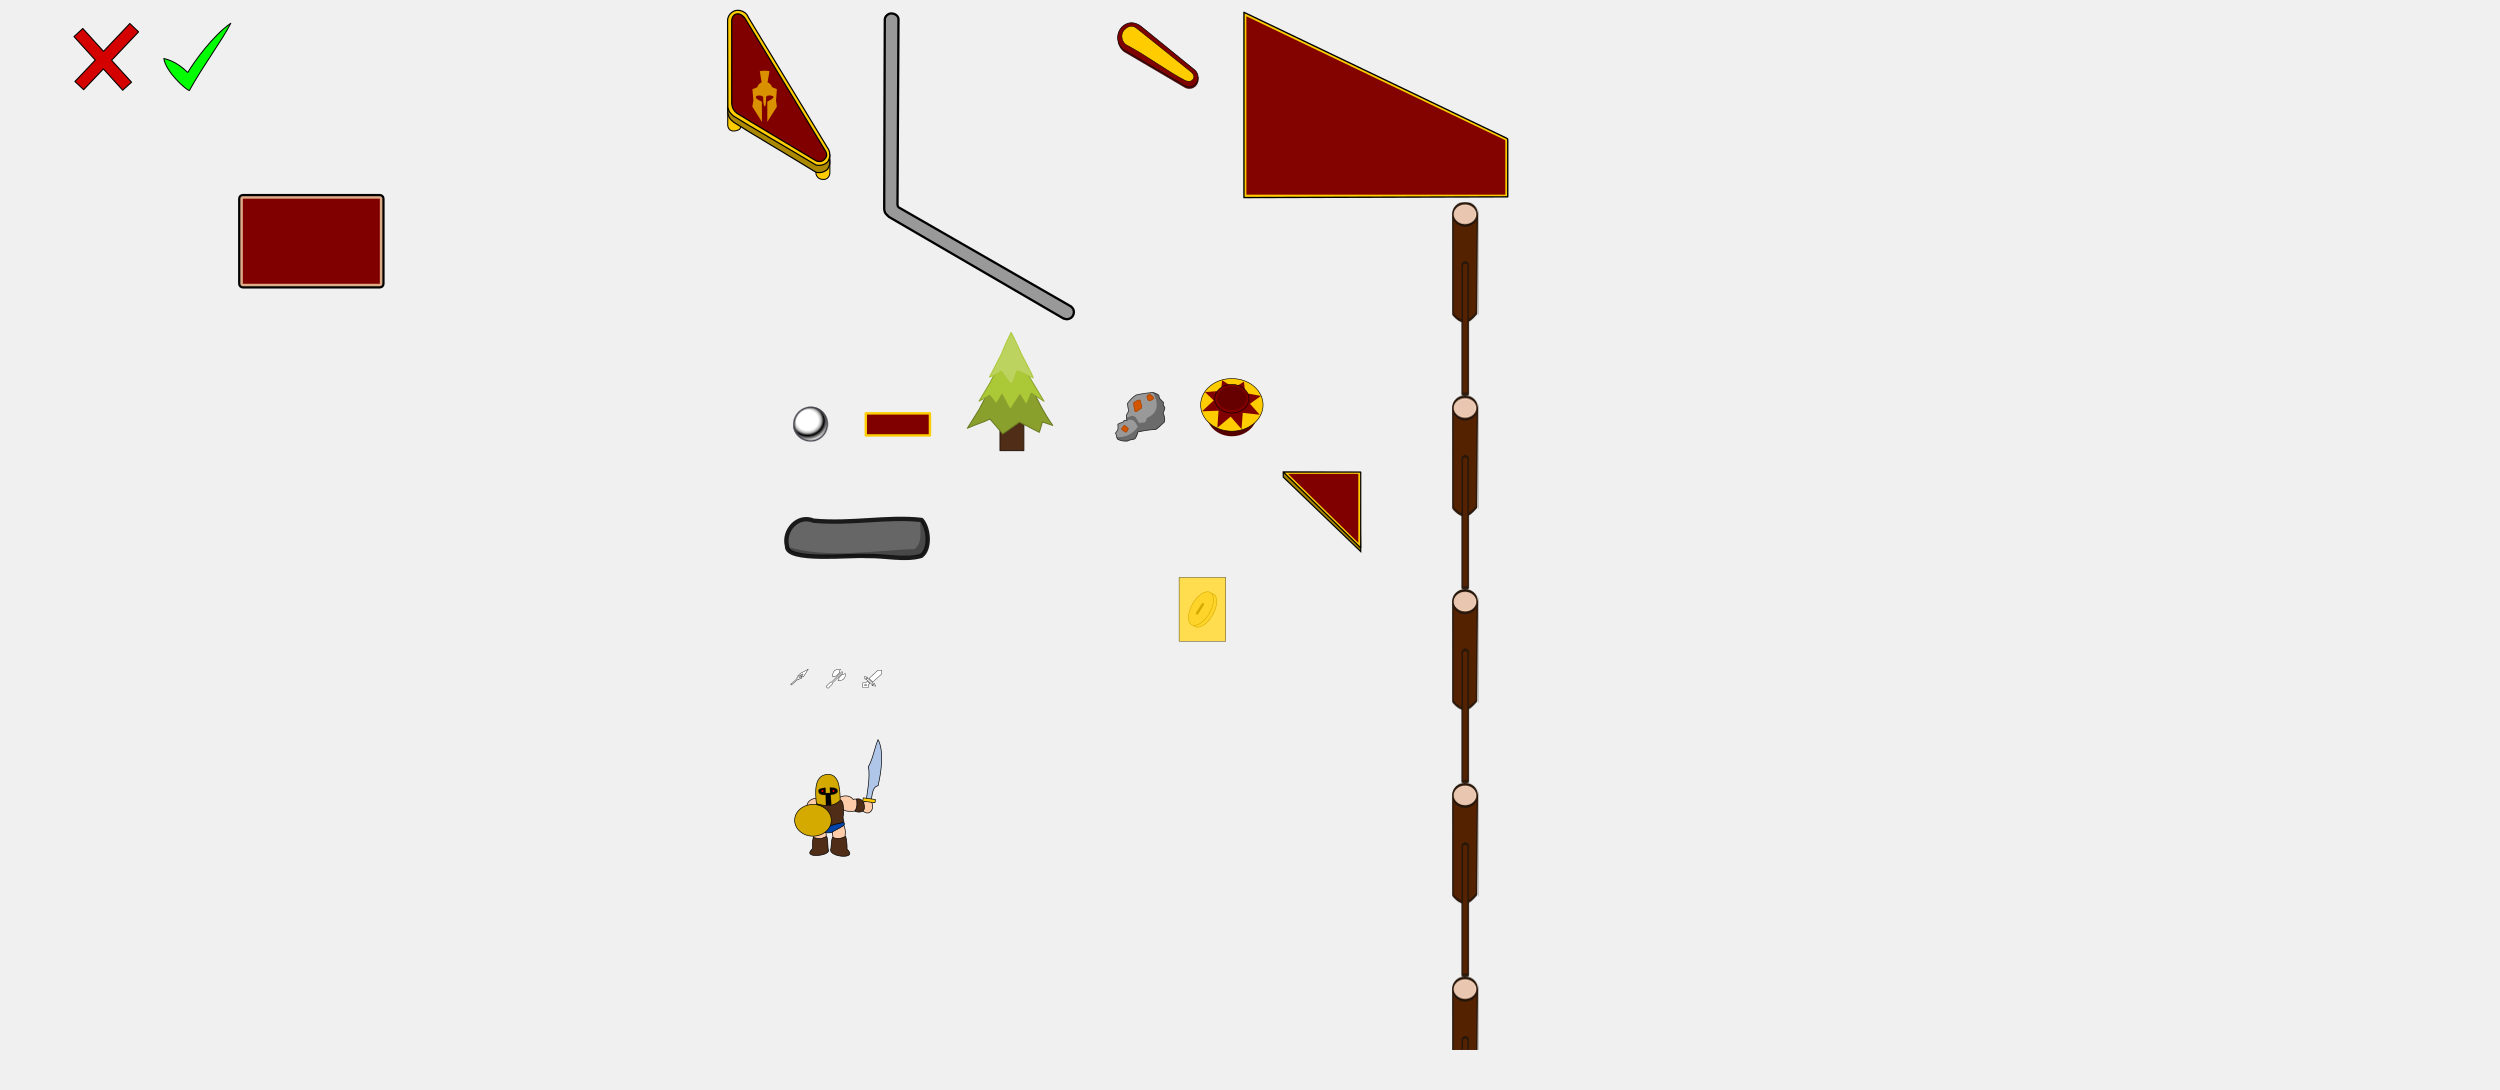
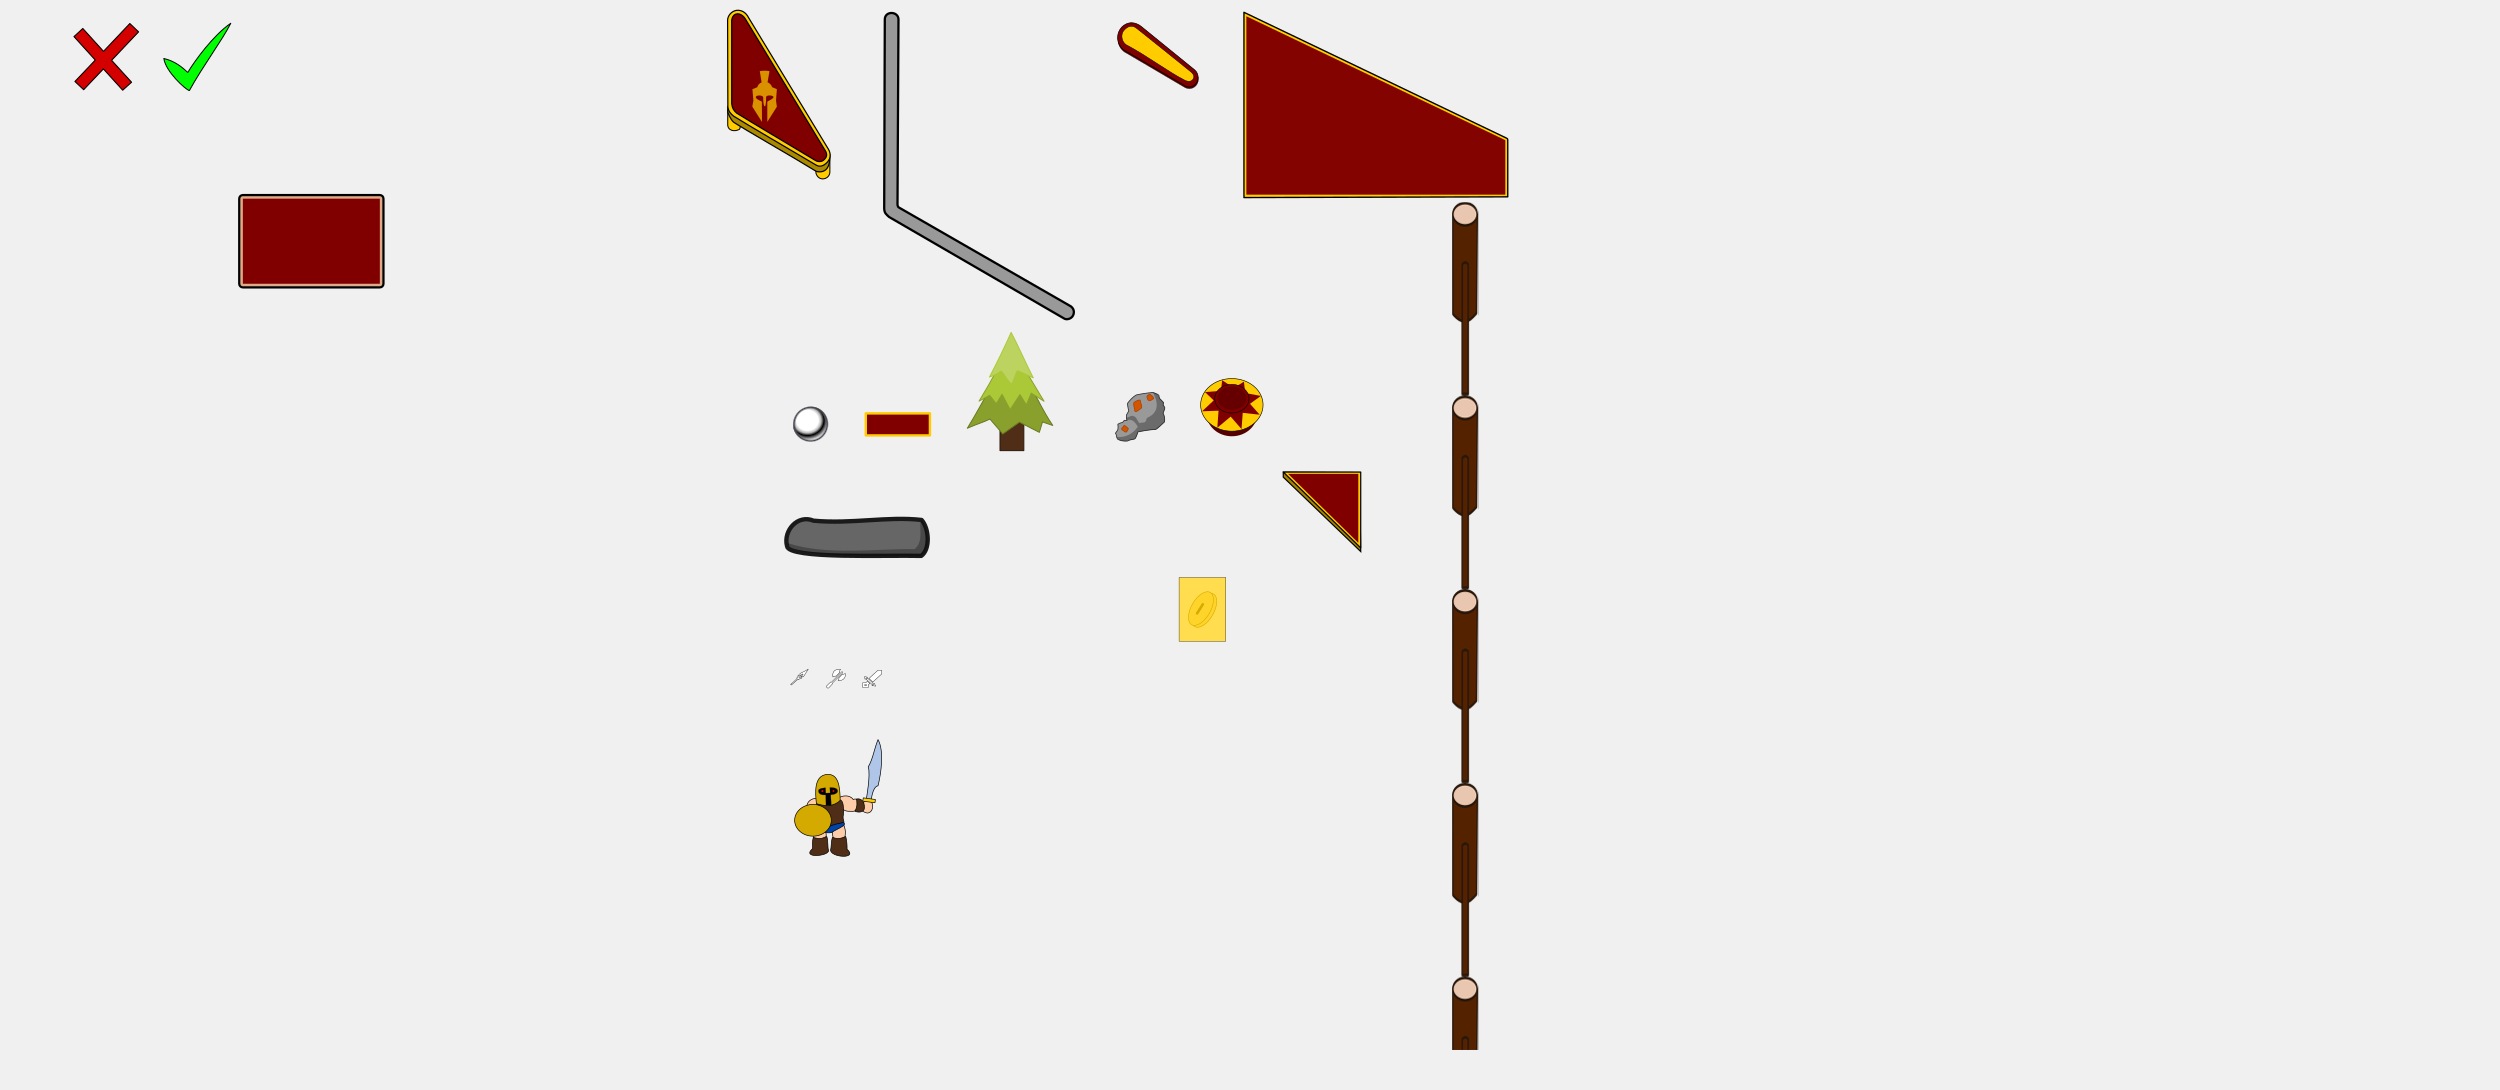
<svg xmlns="http://www.w3.org/2000/svg" xmlns:xlink="http://www.w3.org/1999/xlink" id="svg" width="2066" height="900" version="1.1" viewBox="0 0 2066 900">
  <defs>
    <pattern id="pattern2065" patternTransform="matrix(1,0,0,1.165,1092,166.7)" xlink:href="#pattern1097" />
    <radialGradient id="radialGradient6087-1" cx="285.3" cy="93.49" r="78.39" gradientTransform="matrix(.2322 0 0 .2135 601 327.4)" gradientUnits="userSpaceOnUse">
      <stop stop-color="#fff" offset="0" />
      <stop stop-color="#fff" offset=".495" />
      <stop stop-color="#bababa" offset=".624" />
      <stop offset=".751" />
      <stop stop-color="#fff" offset="1" />
    </radialGradient>
    <radialGradient id="radialGradient6065-2" cx="117.7" cy="103.6" r="78.39" gradientTransform="matrix(-.2505 0 0 -.2538 699.4 376.8)" gradientUnits="userSpaceOnUse">
      <stop stop-color="#fff" stop-opacity="0" offset="0" />
      <stop stop-color="#6c6c6c" stop-opacity="0" offset=".619" />
      <stop stop-color="#43434f" offset=".699" />
      <stop stop-color="#fff" stop-opacity="0" offset=".82" />
      <stop stop-color="#5d5d5d" offset="1" />
    </radialGradient>
    <pattern id="pattern1097" width="21.6" height="137.4" patternTransform="translate(1286,292.1)" patternUnits="userSpaceOnUse">
      <g transform="matrix(2.624,0,0,3.789,-2.755,-4.547)" stroke="#28170b">
        <path d="m1.32 3.44v18.8c1.28.91 2.57 1.42 3.97 1.36 1.26-.1 1.98-.52 3.48-1.52l.261-18.5z" fill="#520" stroke-dashoffset="2.69" stroke-linejoin="round" stroke-width=".5" />
        <ellipse cx="5.14" cy="3.55" rx="3.84" ry="2.1" fill="#e9c6af" fill-rule="evenodd" stop-color="#000000" stroke-width=".5" style="font-variation-settings:normal" />
        <path d="m6.13 12.9v24.3h-1.87v-24.3c.08-.1.811-.35.941-.36.129 0 .711.16.93.36z" fill="#520" stroke-dashoffset="2.69" stroke-linejoin="round" stroke-width=".5" />
      </g>
    </pattern>
  </defs>
  <g id="$layer1">
    <g id="$bend">
-       <path d="m879 263.3-144.3-84c-2.2-2.2-3.9-2.9-4-7.2l.5-156.1c0-2.5 3-5.1 5.6-4.9 2.8.1 5.8 2 5.7 5l-.8 151.2c0 1.2-.3 3.3 1.2 4.2l142.1 81.7c3.3 2.5 2.8 6.3 1.2 8.4s-5.1 2.9-7 1.5" fill="#999" stroke="#000" stroke-dashoffset="2.69" stroke-linecap="round" stroke-linejoin="round" stroke-width="1.89" />
+       <path d="m734.7 179.3c-2.2-2.2-3.9-2.9-4-7.2l.5-156.1c.1-7.257 11.3-6.818 11.3.1l-.8 151.2c0 1.2-.3 3.3 1.2 4.2l142.1 81.7c3.3 2.5 2.8 6.3 1.2 8.4s-5.1 2.9-7 1.5z" fill="#999" stroke="#000" stroke-dashoffset="2.69" stroke-linecap="round" stroke-linejoin="round" stroke-width="1.89" />
    </g>
    <g id="g_kicker">
      <g stroke="#000" stroke-dashoffset="2.694">
-         <path d="m601.4 102.4v-14.5l9.4 3.1 1.3 11.6c-.2 1.4.2 3.8-1.1 4.3-.5.3-2.3 1.6-5.6 1.3-3.2-.4-4.2-3.5-4-5.8z" fill="#fc0" stroke-linecap="square" stroke-width=".847" />
-         <path d="m685.8 142.3v-14.4l-11.2 2.8-.3 12.4c0 1.5.8 2.8 1.9 3.8 1.3 1.4 4.5 1.6 5.6 1.3 2.8-.7 4.2-3.5 4-5.9z" fill="#fc0" stroke-linecap="square" stroke-width=".847" />
-         <path d="m674.4 142.4c1.7.3 5.8.9 9.4-2.5.7-.7 2.3-4.2 1.9-6.4 0-1.6-.3-3.1-1.1-4.5l-66.1-111.4c-.6-1.4-.9-2.4-3-4.2-1.8-1.4-4.9-2.2-7.1-1.8-4 .7-7.4 4.7-7.1 9l.2 72.3c.4 4.1 2.1 5.9 4.8 8.1 10.2 6.7 48.3 29.2 68.1 41.4z" fill="#a80" stroke-width="1.012" />
-         <path id="$kicker.fx" d="m674.4 136.4c1.7.3 5.8.9 9.4-2.5.7-.6 2.3-4 1.9-6.2 0-1.6-.3-3.1-1.1-4.4l-66.1-108.9c-.6-1.2-.9-2.3-3-4-1.8-1.4-4.9-2.2-7.1-1.8-4 .7-7.4 4.7-7.1 8.8l.2 70.7c.4 3.8 2.1 5.7 4.8 7.9 10.2 6.5 48.3 28.5 68.1 40.4z" fill="#fc0" />
+         <path d="m601.4 102.4v-14.5c12.5 2.28 11.4 17.1 9.6 19-4.1 2.3-10 1.1-9.6-4.5z" fill="#fc0" stroke-linecap="square" stroke-width=".847" />
+         <path d="m685.8 142.3v-14.4c-14.1 3.2-11.2 1.2-11.5 15.2 2.3 7.6 11.3 5.1 11.5-.8z" fill="#fc0" stroke-linecap="square" stroke-width=".847" />
+         <path d="m674.7 141.7c8.1 1.8 11.7-4.3 10.8-13.3-89.2-66.57-84-35.5-84-35.5s2.1 5.9 4.8 8.1c10.2 6.7 48.6 28.5 68.4 40.7z" fill="#a80" stroke-width="1.012" />
+         <path id="$kicker.fx" d="m674.4 136.4c3.1 1.9 6.4.8 9.4-2.5s2.7-7.4.8-10.6l-66.1-108.9c-1.8-3.73-5.6-6.509-10.1-5.8-4 .7-7.4 4.7-7.1 8.8l.2 70.7c.4 3.8 2.1 5.7 4.8 7.9 10.2 6.5 48.2 28.6 68.1 40.4z" fill="#fc0" />
        <path id="$kicker.fx-8" d="m674.1 132.8c1.3.8 4.6 1.3 6.6-.5 1.9-1.8 2.6-3 2.4-4.9-.3-1.8-1-2.7-1.7-3.9 0 0-64.2-105.8-64.7-106.6s-1.2-2.39-3.1-3.94c-1.7-1.27-3.5-1.92-5.4-1.32-2.1.65-3.8 3.14-3.5 6.88v67.29c.4 3.47 1.7 5.73 4.2 7.74 9.3 5.92 47.1 28.3 65.2 39.2z" fill="#800000" />
      </g>
      <path id="$helmet.fx" d="m635.9 58.8-1.6 9.2c.7.3 3 1.4 3.7 4l4 1.7-.7 9.4.7 5.1-7.9 12.5v-16.7c1.5-.89 5.2-2.44 5.1-3.9-.1-1.4-6.1-1.9-6.1.2-.1.7.2 7.4-1.1 7.6-1.2-.23-1.3-5.28-1.3-7.42 0-1.89-5.8-2.15-6.1-.38-.2 1.63 3.2 2.98 5 3.9l.1 16.8-8-12.7.9-4.9-.8-9.5 4-1.6c.4-1.5 1.7-3.4 3.6-4l-1.5-9.3c2.9-.49 5.2-.46 8 0z" fill="#fc0" opacity=".709" />
    </g>
    <g id="g_flipper" fill-rule="evenodd" stroke="#000">
-       <path d="m924 34.4c.6 4.3 3.3 7.9 7 9.6l47.8 28.1c1.3.8 2.7 1.2 4.1 1.2 4.1 0 7.5-3.5 7.5-7.8 0-.7-.1-1.5-.3-2.2v.7c0 4.3-3.4 7.8-7.5 7.8-1.4 0-2.8-.5-4-1.3l-47.9-28.1c-3.3-1.5-5.7-4.4-6.7-8z" fill="#530000" stop-color="#000000" stroke-width=".176" style="font-variation-settings:normal" />
+       <path d="m924 34.4c.6 4.3 3.3 7.9 7 9.6l47.8 28.1c1.3.8 2.7 1.2 4.1 1.2 4.1 0 7.5-3.5 7.5-7.8 0-.7-.1-1.5-.3-2.2-17-10.72-45.8-22.79-66.1-28.9z" fill="#530000" stop-color="#000000" stroke-width=".176" style="font-variation-settings:normal" />
      <path d="m935.3 18.8c-6.4 0-11.7 5.6-11.7 12.3 0 4.9 2.8 9.4 7.1 11.3l47.9 28.1c1.2.8 2.6 1.3 4 1.3 4.1 0 7.5-3.5 7.5-7.8 0-2.4-1-4.6-2.7-6.1-14.8-12.03-29.6-24.07-44.4-36.1-2.1-1.72-5.2-2.94-7.7-3z" fill="#800000" stop-color="#000000" stroke-width=".588" style="font-variation-settings:normal" />
      <path d="m928.9 25c-2.7 2.87-2.5 8.85 1.6 11.9 17.8 9.38 33.7 21.79 49.2 29.74 3.8 1.34 5.4 0 6.2-1.15.8-1.12 1.6-3.22-1.7-6.09-14.7-11.95-29.7-23.83-44.5-35.7-4.3-3.83-8.2-1.56-10.8 1.3z" fill="#fc0" stop-color="#000000" stroke-width=".412" style="font-variation-settings:normal" />
    </g>
    <g stroke-width=".056">
      <circle cx="669.9" cy="350.6" r="14.54" fill="url(#radialGradient6087-1)" stroke="#b0b0b0" />
      <circle cx="669.9" cy="350.6" r="14.54" fill="url(#radialGradient6065-2)" stroke="#000" />
    </g>
    <g stroke="#fc0" stroke-width="2">
      <path id="$plunger" d="m715.5 341.6h53v18.2h-53z" fill="#800000" stop-color="#000000" stroke="#fc0" stroke-linecap="round" stroke-linejoin="round" stroke-width="2" />
    </g>
    <g id="g_tree" stroke-dashoffset="2.69" stroke-linecap="round" stroke-linejoin="round">
      <path d="m826.4 346.3h19.7v26.1h-19.7z" fill="#502d16" stroke="#28170b" stroke-width=".815" />
-       <path d="m816.4 324.2-7 13.7-10 16c8.1-3.6 12.6-4.6 18.7-7.6l10.6 12.3 13.8-9.7 16.4 8.4 2.6-8.6 8.5 2.9c-7.4-10.5-13.6-22.8-19.3-34.9z" fill="#89a02c" stroke="#677821" stroke-width=".815" />
-       <path d="m844.1 300.5-19.9 3.8-6 11.9-9.1 15.3 8.7-4.8 5.5 6.9 4.8-7.7 6.7 12.6 8.1-12.4 5.3 8.5 4-9.7 10.6 6.7z" fill="#abc837" stroke="#89a02c" stroke-width=".816" />
-       <path d="m817.7 311.6c2.8-1 6.8-2.8 9.5-4.9 3.1 2.7 4.8 7.6 8.6 10.5 1.6 0 4-11 5.2-10.7 4 1.4 8.5 3.9 12.9 5.8-1.6-4.7-8.3-16.6-9.6-19.4-3.2-6.7-5.1-11.5-8.7-18.2-2 3.9-5.7 11.6-7.9 17.6z" fill="#bcd35f" stroke="#abc837" stroke-width=".815" />
+       <path d="m816.4 324.2s-10.9 20-17 29.7c8.1-3.6 12.6-4.6 18.7-7.6l10.6 12.3 13.8-9.7 16.4 8.4 2.6-8.6 8.5 2.9c-7.4-10.5-19.3-34.9-19.3-34.9z" fill="#89a02c" stroke="#677821" stroke-width=".815" />
+       <path d="m844.1 300.5-19.9 3.8c-4.3 9.5-9.8 18.3-15.1 27.2l8.7-4.8 5.5 6.9 4.8-7.7 6.7 12.6 8.1-12.4 5.3 8.5 4-9.7 10.6 6.7z" fill="#abc837" stroke="#89a02c" stroke-width=".816" />
+       <path d="m817.7 311.6c2.8-1 6.8-2.8 9.5-4.9 3.1 2.7 4.8 7.6 8.6 10.5 1.6 0 4-11 5.2-10.7 4 1.4 8.5 3.9 12.9 5.8-6.3-12.3-12.7-27.2-18.3-37.6-5.7 12.8-11.3 24.2-17.9 36.9z" fill="#bcd35f" stroke="#abc837" stroke-width=".815" />
    </g>
    <g id="g_iron">
      <path d="m931.3 347.4c-.4-1.3-.5-3.3-.4-4.4.7-1.3 1.9-3.4 1.9-3.4s-1.2-4.7-1-6.3c2-2.7 4.5-5.4 7.2-6.9 5.3-1.3 13.8-2.1 13.8-2.1s4.2 1.5 4.7 2.2c.7.9-.1 1.2.9 2.9 1.2 1.2 3.2 3.3 3.2 3.3l-.4 1.9s1.3 1.8 1.4 2.4c-.1 1.8-.9 2.7-1.4 4.5 1.3 2.5 1.5 4.4 1.1 7.2-2.5 2.3-5.5 5.3-7.2 6.2-5.1 0-14.7 2-14.7 2s-1.1 3.7-2.2 5.4c-.3.5-1.7.8-2.2.9-1.6.1-3 .6-4.4 1.3-2.6.2-5.7-.2-7.9-1.5-.6-.8-.8-1.5-.9-1.9-.1-2-1-3.1-1-3.1s1.7-2.1 2-3.1c.4-1.4 0-4.3 0-4.3s2.2-1.4 3.8-1.4c.8-.9 1.6-1.9 1.6-1.9s.9.4 2.1.1z" fill="#999" stroke="#333" stroke-dashoffset="2.69" stroke-linecap="round" stroke-linejoin="round" stroke-width=".7" />
      <path d="m927.7 353.4c.3-.2.8-1.6 1.4-1.8 1.3.5 2.6 1.9 3.4 2.6-.8 1.4-1.4 3.4-2.4 2.8-1.7-1.2-4.6-2.2-2.4-3.6zm20.1-25.7c1 5.1 2.9 3.6 5.6 1.6-.5-1.8-1.6-2.2-3.2-3.5-1.1.5-1.9.8-2.4 1.9zm-10.7 5c1.3-1.3 4.3-2.4 5.1-2 .4 2.7 2.3 6.3.6 6.9-2 1.1-3.7 3.3-4.9 2.2-.1-2.6-1.6-4.9-.8-7.1z" fill="#d45500" stroke="#a40" stroke-dashoffset="2.69" stroke-linecap="round" stroke-linejoin="round" stroke-width=".7" />
-       <path d="m950.3 344.1c-1 .6-2 .8-2.8 1.8-.6 4.9-3.4 2.5-5.8 3.9-1-1.3-2.4-3.5-3-4.7-3.6-3-4.2-.6-7.7 0 0 .8.1 1.7.3 2.3.8-.2 1.2-.4 1.9-.6 4.5-.3 5.1 2.6 7.1 5.9-4.2 6-10.8 9.3-17.5 8.3-.1.6.5 1.5.8 2.1 2.8 1 4.3 1.3 8 1.5 1.4-.9 2.7-1.1 4.4-1.3 2.1-.1 4.7-3.8 4.4-6.3 7-1.8 11.2-2.3 14.6-2 3.5-1.9 4-3.7 7.2-6.2.8-2.7-.1-5-1-7.3.5-1.6 1.2-3.1 1.4-4.5-.1-.5-1.1-2-1.4-2.4.6-2.7-1.4-3.5-2.8-5.2-.9-3.1-1.9-4.3-5.6-5.1 6.3 11.8 1.8 17.3-2.5 19.8z" opacity=".304" />
+       <path d="m950.3 344.1c-1 .6-2 .8-2.8 1.8-.6 4.9-3.4 2.5-5.8 3.9-1-1.3-2.4-3.5-3-4.7-3.6-3-4.2-.6-7.7 0 0 .8.1 1.7.3 2.3 4.6-1.9 7.3 2.4 9 5.3-4.2 6-10.8 9.3-17.5 8.3 3.7 5.8 8.6 2.9 13.2 2.3 2.5-.4 2.9-1.5 4.4-6.3 19.7-3.8 11.9.7 21.8-8.2.8-2.7-.1-5-1-7.3.5-1.6 1.2-3.1 1.4-4.5-2.7-3.5 1.1-3.6-4.2-7.6-.9-3.1-1.9-4.3-5.6-5.1 6.3 11.8 1.8 17.3-2.5 19.8z" opacity=".304" />
    </g>
    <g id="$gold">
      <path d="m974.4 477.2h38.6v52.7h-38.6z" fill="#ffdd4f" stroke="#2b2200" stroke-dashoffset="2.7" stroke-linecap="round" stroke-linejoin="round" stroke-width=".329" />
      <g stroke="#d4aa00">
        <path d="m1002 508.4a7.991 15.51 30 01-14.6 9.4 7.991 15.51 30 01.8-17.4 7.991 15.51 30 0114.8-9.4 7.991 15.51 30 01-1 17.4" fill="#ffd42a" fill-rule="evenodd" stop-color="#000000" stroke-width=".47" style="font-variation-settings:normal" />
        <path d="m999.4 506.9a7.991 15.51 30 01-14.6 9.4 7.991 15.51 30 01.8-17.4 7.991 15.51 30 0114.4-9.4 7.991 15.51 30 01-.6 17.4" fill="#ffd42a" fill-rule="evenodd" stop-color="#000000" stroke-width=".47" style="font-variation-settings:normal" />
        <path d="m989.3 506.9 4.7-7.5" fill="#a80" stroke-dashoffset="2.7" stroke-linecap="round" stroke-linejoin="round" stroke-width="2.115" />
      </g>
    </g>
    <g id="g_lance" fill="#fff" stroke="#000" stroke-width=".3">
      <path d="m661.1 558.7 2-1.8.6.5-1.9 1.8h2.2l3.9-6.1-6.8 3.5z" />
      <path d="m660.3 557.7v2.3h2.5l-.7.8h-1.1l-1.1 1-.4-.5-5.5 4.8-.6-.5 5.4-4.9-.4-.4 1-.9v-1.1z" />
    </g>
    <g id="g_sword" fill="#fff" stroke="#000">
      <g stroke-width=".3">
        <path d="m718.1 560.7 7.3-6.7h3.3v2.9l-7.4 6.7z" />
        <path d="m715.8 561.3 1.1-.9 4.8 4.4-1 .9z" />
        <path d="m714.9 561.4 2-1.8-2.5-.4z" />
        <path d="m722.6 564.8-2 1.8 3 .4z" />
      </g>
      <path d="m716.8 563-1.3 1.2h-2.5v4h4.5v-2.2l1.3-1.2zm-2.1 2.6h1.2v1.1h-1.2z" stroke-width=".3" />
    </g>
    <g id="g_gutter" shape-rendering="auto">
      <path d="m1028 10.17v153.1l218-.6v-46.8c0-.7 0-1.2-1-1.7-29-14-217-104-217-104z" color="#000000" color-rendering="auto" dominant-baseline="auto" fill="#fc0" image-rendering="auto" solid-color="#000000" stop-color="#000000" stroke="#000" stroke-linecap="round" stroke-linejoin="round" stroke-width="1.134" style="font-feature-settings:normal;font-variant-alternates:normal;font-variant-caps:normal;font-variant-east-asian:normal;font-variant-ligatures:normal;font-variant-numeric:normal;font-variant-position:normal;font-variation-settings:normal;inline-size:0;isolation:auto;mix-blend-mode:normal;shape-margin:0;shape-padding:0;text-decoration-color:#000000;text-decoration-line:none;text-decoration-style:solid;text-indent:0;text-orientation:mixed;text-transform:none;white-space:normal" />
      <path d="m1030 13.45 214 102.4v45h-214z" color="#000000" color-rendering="auto" dominant-baseline="auto" fill="#800000" fill-opacity=".984" image-rendering="auto" solid-color="#000000" stop-color="#000000" style="font-feature-settings:normal;font-variant-alternates:normal;font-variant-caps:normal;font-variant-east-asian:normal;font-variant-ligatures:normal;font-variant-numeric:normal;font-variant-position:normal;font-variation-settings:normal;inline-size:0;isolation:auto;mix-blend-mode:normal;shape-margin:0;shape-padding:0;text-decoration-color:#000000;text-decoration-line:none;text-decoration-style:solid;text-indent:0;text-orientation:mixed;text-transform:none;white-space:normal" />
    </g>
    <g id="$small-mine-wall" stroke-width="3.614">
-       <path d="m650.4 451.3c-3.3-12.8 8.8-26.5 21.9-21 31.4 2.9 61.5-3.8 89.3-.6 6.2 6.9 7.4 24.2-.3 29.7-13.5 3.9-30-.3-45.1.1-13.3-1-66.5 5.2-65.8-8.2z" fill="#666" stroke="#1a1a1a" stroke-dashoffset="2.69" stroke-linecap="round" stroke-linejoin="round" />
-       <path d="m755.8 453.8c-28.3.5-73.7 8.5-105.5-2.2-1 11.7 65.8 7.9 110.9 7.8 7.7-5.5 6.5-22.8.3-29.8-3.2 3.4 2.9 17.3-5.7 24.2z" opacity=".294" />
+       <path d="m650.4 451.3c-3.3-12.8 8.8-26.5 21.9-21 31.4 2.9 61.5-3.8 89.3-.6 6.2 6.9 7.4 24.2-.3 29.7-28.4-.8-109.8 2.9-110.9-8.1z" fill="#666" stroke="#1a1a1a" stroke-dashoffset="2.69" stroke-linecap="round" stroke-linejoin="round" />
+       <path d="m755.8 453.8c-29.2-.6-73 5.7-104.8-5-1 11.7 65.1 10.7 110.2 10.6 7.7-5.5 6.5-22.8.3-29.8-3.2 3.4 2.9 17.3-5.7 24.2z" opacity=".294" />
    </g>
    <path id="g_check" d="m107.3 19.44-21.77 23-17.1-18.9-7.3 6.7 17.6 19.4-16.8 17.7 7.2 6.8 16.3-17.2 15.97 17.6 7.3-6.6-16.47-18.1 22.27-23.5z" color="#000000" color-rendering="auto" dominant-baseline="auto" fill="#d40000" image-rendering="auto" shape-rendering="auto" solid-color="#000000" stop-color="#000000" stroke="#000" stroke-dashoffset="2.69" stroke-linejoin="round" stroke-width=".889" style="font-feature-settings:normal;font-variant-alternates:normal;font-variant-caps:normal;font-variant-east-asian:normal;font-variant-ligatures:normal;font-variant-numeric:normal;font-variant-position:normal;font-variation-settings:normal;inline-size:0;isolation:auto;mix-blend-mode:normal;shape-margin:0;shape-padding:0;text-decoration-color:#000000;text-decoration-line:none;text-decoration-style:solid;text-indent:0;text-orientation:mixed;text-transform:none;white-space:normal" />
    <path id="g_cross" d="m155.1 59.84c-4.2-4-10.6-9.42-19.7-11.5 1.5 10.92 18.3 26 21.1 26.5 11.1-20.26 27.4-41.96 34.2-55.6-14.6 10.02-30 31.4-35.5 40.6z" color="#000000" color-rendering="auto" dominant-baseline="auto" fill="#0f0" image-rendering="auto" shape-rendering="auto" solid-color="#000000" stop-color="#000000" stroke="#000" stroke-dashoffset="2.69" stroke-linecap="round" stroke-linejoin="round" stroke-width=".823" style="font-feature-settings:normal;font-variant-alternates:normal;font-variant-caps:normal;font-variant-east-asian:normal;font-variant-ligatures:normal;font-variant-numeric:normal;font-variant-position:normal;font-variation-settings:normal;inline-size:0;isolation:auto;mix-blend-mode:normal;shape-margin:0;shape-padding:0;text-decoration-color:#000000;text-decoration-line:none;text-decoration-style:solid;text-indent:0;text-orientation:mixed;text-transform:none;white-space:normal" />
    <g id="$fence">
      <rect x="1200" y="167.1" width="21.63" height="700.6" fill="url(#pattern2065)" opacity=".999" stop-color="#000000" stroke-linecap="round" stroke-linejoin="round" stroke-width=".324" />
    </g>
    <g id="g_sign" shape-rendering="auto" stroke-width="1.851">
      <path d="m200.7 161.2c-1.7 0-3 1.3-3 3v70.3c0 1.7 1.3 3 3 3h113.2c1.7 0 3-1.3 3-3v-70.3c0-1.7-1.3-3-3-3z" color="#000000" color-rendering="auto" dominant-baseline="auto" fill="#deaa87" image-rendering="auto" solid-color="#000000" stop-color="#000000" stroke="#000" stroke-dashoffset="2.69" stroke-linejoin="round" style="font-feature-settings:normal;font-variant-alternates:normal;font-variant-caps:normal;font-variant-east-asian:normal;font-variant-ligatures:normal;font-variant-numeric:normal;font-variant-position:normal;font-variation-settings:normal;inline-size:0;isolation:auto;mix-blend-mode:normal;shape-margin:0;shape-padding:0;text-decoration-color:#000000;text-decoration-line:none;text-decoration-style:solid;text-indent:0;text-orientation:mixed;text-transform:none;white-space:normal" />
      <path d="m200.7 164.2h113.2v70.3h-113.2z" color="#000000" color-rendering="auto" dominant-baseline="auto" fill="#800000" image-rendering="auto" solid-color="#000000" stop-color="#000000" style="font-feature-settings:normal;font-variant-alternates:normal;font-variant-caps:normal;font-variant-east-asian:normal;font-variant-ligatures:normal;font-variant-numeric:normal;font-variant-position:normal;font-variation-settings:normal;inline-size:0;isolation:auto;mix-blend-mode:normal;shape-margin:0;shape-padding:0;text-decoration-color:#000000;text-decoration-line:none;text-decoration-style:solid;text-indent:0;text-orientation:mixed;text-transform:none;white-space:normal" />
    </g>
    <g id="g_enemy">
      <g stroke="#000" stroke-width=".562">
        <path d="m721.1 666.6c0 3.1-2 5.3-4.5 5.3-8.9-2-4.5-9.7.8-10.9 2.5 0 3.7 2.5 3.7 5.6zm-27.2-7.7c2.4-1.2 8-2.5 11.2 1.8 1.4-.4.8-.5 2.8-.3 4.6 5.8.7 11.1-5.5 10-6.7.6-10.1-5.5-8.5-11.5zm-6.1 27.3c.4 17.7 11.2 14.5 10.8.8-.2-2.4-1.1-5.1-1.8-6-2 1.5-7 3.9-9 5.2zm-15.2 1.6c-.9 2.7-.2 8.7 4 8.5 2.8-.2 6.3-2.8 6.2-6.3-.5-7.9-7.2-4-10.2-2.2zm2.3-14.7c-4.5 0-8.1-3-8.1-6.7s3.6-6.7 8.1-6.7" fill="#fca" fill-rule="evenodd" stop-color="#000000" style="font-variation-settings:normal" />
        <path d="m706.5 670.4c2.5-4.4 1.5-7.6 1.4-10.1 3-.7 6.8 1.2 6.4 7.5-.2 3.8-5.3 3.8-7.8 2.6zm-7.6 20.9c.9 3 1.2 7.6 1.1 10.5 9.5 8.5-13.9 6.9-13.6.5.8-2.5.3-7.2 1.6-10.3 5.5 2 7.2.5 10.9-.7zm-26.8.8c-.9 3.1-.7 6.2-.6 9.2-9.5 8.4 13.5 6.3 13.2 1.6-.9-2.5-.2-8.6-1.5-11.6-5.8 2.3-5.3 2.1-11.1.8zm3.6-30.9c-4.3 18.2 1.5 26.8 21.8 18.3-1.5-5.5-.5-4.1-.3-8.5-.6-4.2.7-10.1-5-10.6-4.9.7-11.5.5-16.4.8z" fill="#502d16" stroke-dashoffset="2.69" stroke-linejoin="round" />
        <path d="m681 686.9c.8 1.7 4.1 1.4 6.1 1.2 3.1-2.2 5.9-3 9.7-5.6 1.8-1.2 1.1-3.5-1.1-2.5-7.9 1.4-14.3 3.9-14.7 6.9z" fill="#04a" stroke-dashoffset="2.69" stroke-linejoin="round" />
        <path id="$armor.fx" d="m687 677.9c0 7.2-6.8 13.1-15.1 13.1-8.4 0-15.2-5.9-15.2-13.1s6.8-13.1 15.2-13.1c8.3 0 15.1 5.9 15.1 13.1m7.3-16.5c-.1-11.3-1.3-22.1-10.8-21.4-11 .8-9.8 15.3-8.8 24.1 2.4 1.1 8 1.8 10.3 1.7 3.6-.4 7.5-2.2 9.3-4.4z" fill="#d4aa00" fill-rule="evenodd" stop-color="#000000" style="font-variation-settings:normal" />
      </g>
      <path d="m682.4 655.4 3.6-.1-.2-4.5s5.4-.2 6.2 1.9c1.5 3.9-5.5 4.1-5.5 4.1l.5 8.9h-4.4l-.2-8.8s-6.3.9-6-3.7c.1-1.9 5.8-2.2 5.8-2.2z" stroke="#28170b" stroke-dashoffset="2.69" stroke-linejoin="round" stroke-width=".187" />
-       <path d="m717.5 633.8c3.9-6.6 4.9-14.7 8.1-22.6 5.2 9.3 2.6 27.6 0 38.2-4.6.6-4.8 7.5-5.6 11.8-1.1 1.5-4.1-.7-4.1-.7s3.8-20.6 1.6-26.7z" fill="#afc6e9" stroke="#000" stroke-dashoffset="2.69" stroke-linejoin="round" stroke-width=".562" />
+       <path d="m717.5 633.8c3.9-6.6 4.9-14.7 8.1-22.6 5.2 9.3 2.6 27.6 0 38.2-4.6.6-5.6 11.8-5.6 11.8l-4.1-.7s3.8-20.6 1.6-26.7z" fill="#afc6e9" stroke="#000" stroke-dashoffset="2.69" stroke-linejoin="round" stroke-width=".562" />
      <path d="m689.6 653.6a.839.839 0 01-.8.9.839.839 0 01-.8-.9.839.839 0 01.8-.8.839.839 0 01.8.8m-9.1.2a.839.839 0 01-.8.8.839.839 0 01-.9-.8.839.839 0 01.9-.9.839.839 0 01.8.9z" fill="#f00" fill-rule="evenodd" stop-color="#000000" stroke-width="0" style="font-variation-settings:normal" />
      <rect transform="rotate(7.823)" x="796.5" y="556.1" width="10.14" height="2.717" fill="#fc0" stroke="#000" stroke-dashoffset="2.69" stroke-linejoin="round" stroke-width=".553" />
    </g>
    <ellipse cx="1018" cy="341.7" rx="20.97" ry="18.83" fill="#540000" opacity=".999" stop-color="#000000" />
    <ellipse cx="1018" cy="334.6" rx="25.8" ry="21.75" fill="#fc0" opacity=".999" stop-color="#000000" stroke="#000" stroke-linecap="round" stroke-linejoin="round" stroke-width=".5" />
    <path d="m1010 314.2-1 8.8-13.2 1 7.2 6.9-9.6 9 13.6-.5-1 14.1 11-9.2 9 10.3 1-13.4 14 1.5-8-9 9-6.5-13-2.4-1-9.4-7 4.3-4-.8z" fill="#800000" stroke-dashoffset="2.694" stroke-width="2.646" />
    <ellipse cx="1018" cy="329.5" rx="14.15" ry="11.85" fill="#800000" opacity=".999" stop-color="#000000" stroke="#000" stroke-linecap="round" stroke-linejoin="round" stroke-width=".5" />
    <ellipse cx="1018" cy="329.1" rx="12" ry="9.7" fill="#600" opacity=".999" stop-color="#000000" />
    <g transform="translate(-70.5,-1.5)">
      <path d="m1195 457.3-64-61.5v-4.1l63 .3z" fill="#a68400" stroke="#000" stroke-width=".995px" />
      <path d="m1195 454.3-64-62.7h64z" fill="#fc0" opacity=".999" stop-color="#000000" stroke="#000" stroke-linecap="round" stroke-linejoin="round" />
      <path d="m1193 450.1-58-57h58z" fill="#800000" opacity=".999" stop-color="#000000" />
    </g>
    <g id="g_axe" fill="#fff" stroke="#000">
      <path d="m695.5 555.3c.2-.3.6-.2.8 0 .3.2.3.4.1.7l-8.4 8.4c.4.2.2.6-.1.8-1.1 1.1-3.3 3.7-3.5 3.6-.4 0-1.6-1.1-1.6-1.4-.2-.3 2.6-2.7 3.7-3.8.2-.2.6.2.6.2 2.8-2.8 5.6-5.6 8.4-8.5z" stroke-width=".3" />
      <path d="m693.2 560.2 2.9-3c1 .2 1.7-.1 2.5-.6.5 4.1-2.4 6.1-5.9 5.8.7-.7.7-1.5.5-2.2z" stroke-width=".3" />
      <path d="m694 555.6-3 3.2c-1.1-.3-1.9.1-2.7.6-.6-4.5 1.5-6.6 6.3-6.1-.8.7-.8 1.6-.6 2.3z" stroke-width=".318" />
    </g>
  </g>
  <g id="$layer2" display="none">
    <path id="$kicker.collider.3" d="m616.5 11.74 69.5 113.9-15.2 4-62.4-103z" />
    <path id="$kicker.collider.1" d="m616.5 11.64-8.3-3.601-7.6 6.001v77.6h14.2z" />
    <path id="$kicker.collider.2" d="m600.5 91.64 73.7 44.96 8.4-2 3.1-9-73.3-41.96z" />
    <path id="$bend.2.collider" d="m730.3 10.77h12.5v169.7l-12.8-5z" />
    <path id="$bend.1.collider" d="m733.8 178.9 147.8 86.7 6.7-11-146.2-84.7z" />
    <path id="$flipper.collider" d="m926.7 23.54 5-3.9 6-.7 52.2 41.4.7 7.5-4.6 3.8h-6.1l-52.9-30.9-3.9-7.9z" />
    <path id="$ball.collider" d="m682.6 358.3-3 3-3 2.2-3 1.3-4 .3-4-.6-3-1.6-3-2.5-3-3.1-1-3.6v-7.6l2-3.4 2-3 4-2.2 3-1.3 4-.3 4 .6 3 1.6 3 2.5 2 3.1 2 3.6v3.8l-1 3.8z" />
    <path id="$fence.collider" d="m1204 202.2h13v665.3h-13z" />
    <path id="$plunger.collider" d="m715.5 341.6h53v18.2h-53z" />
    <path id="$tree.collider" d="m808.9 274.3h54.5v98.3h-54.5z" />
    <path id="$iron.collider" d="m921.8 324.1h41.2v40.9h-41.2z" />
    <path id="$bumper.collider" d="m997.6 350.9-4-14.2 4-14.3 12.4-9h15l13 8.8 4 14.3-4 14.3-12 8.9h-16z" />
    <path id="$top-wall.collider" d="m1266 0h800v100h-800z" />
    <path id="$left-wall.collider" d="m1266 100h100v800h-100z" />
    <path id="$right-wall.collider" d="m1966 100h100v800h-100z" />
    <path id="$gold.collider" d="m974.2 477.3h38.8v52.5h-38.8z" />
    <path id="$enemy.collider" d="m665.1 636.3h56.9v71.5h-56.9z" />
    <path id="$small-mine-wall.collider" d="m649.6 428.6h117v31.4h-117z" />
    <path id="$deflector.collider" d="m1065 392.7 61 59.1v-59.6z" />
    <path id="$gutter.collider" d="m1027 10v152.9h218v-49z" />
  </g>
</svg>
